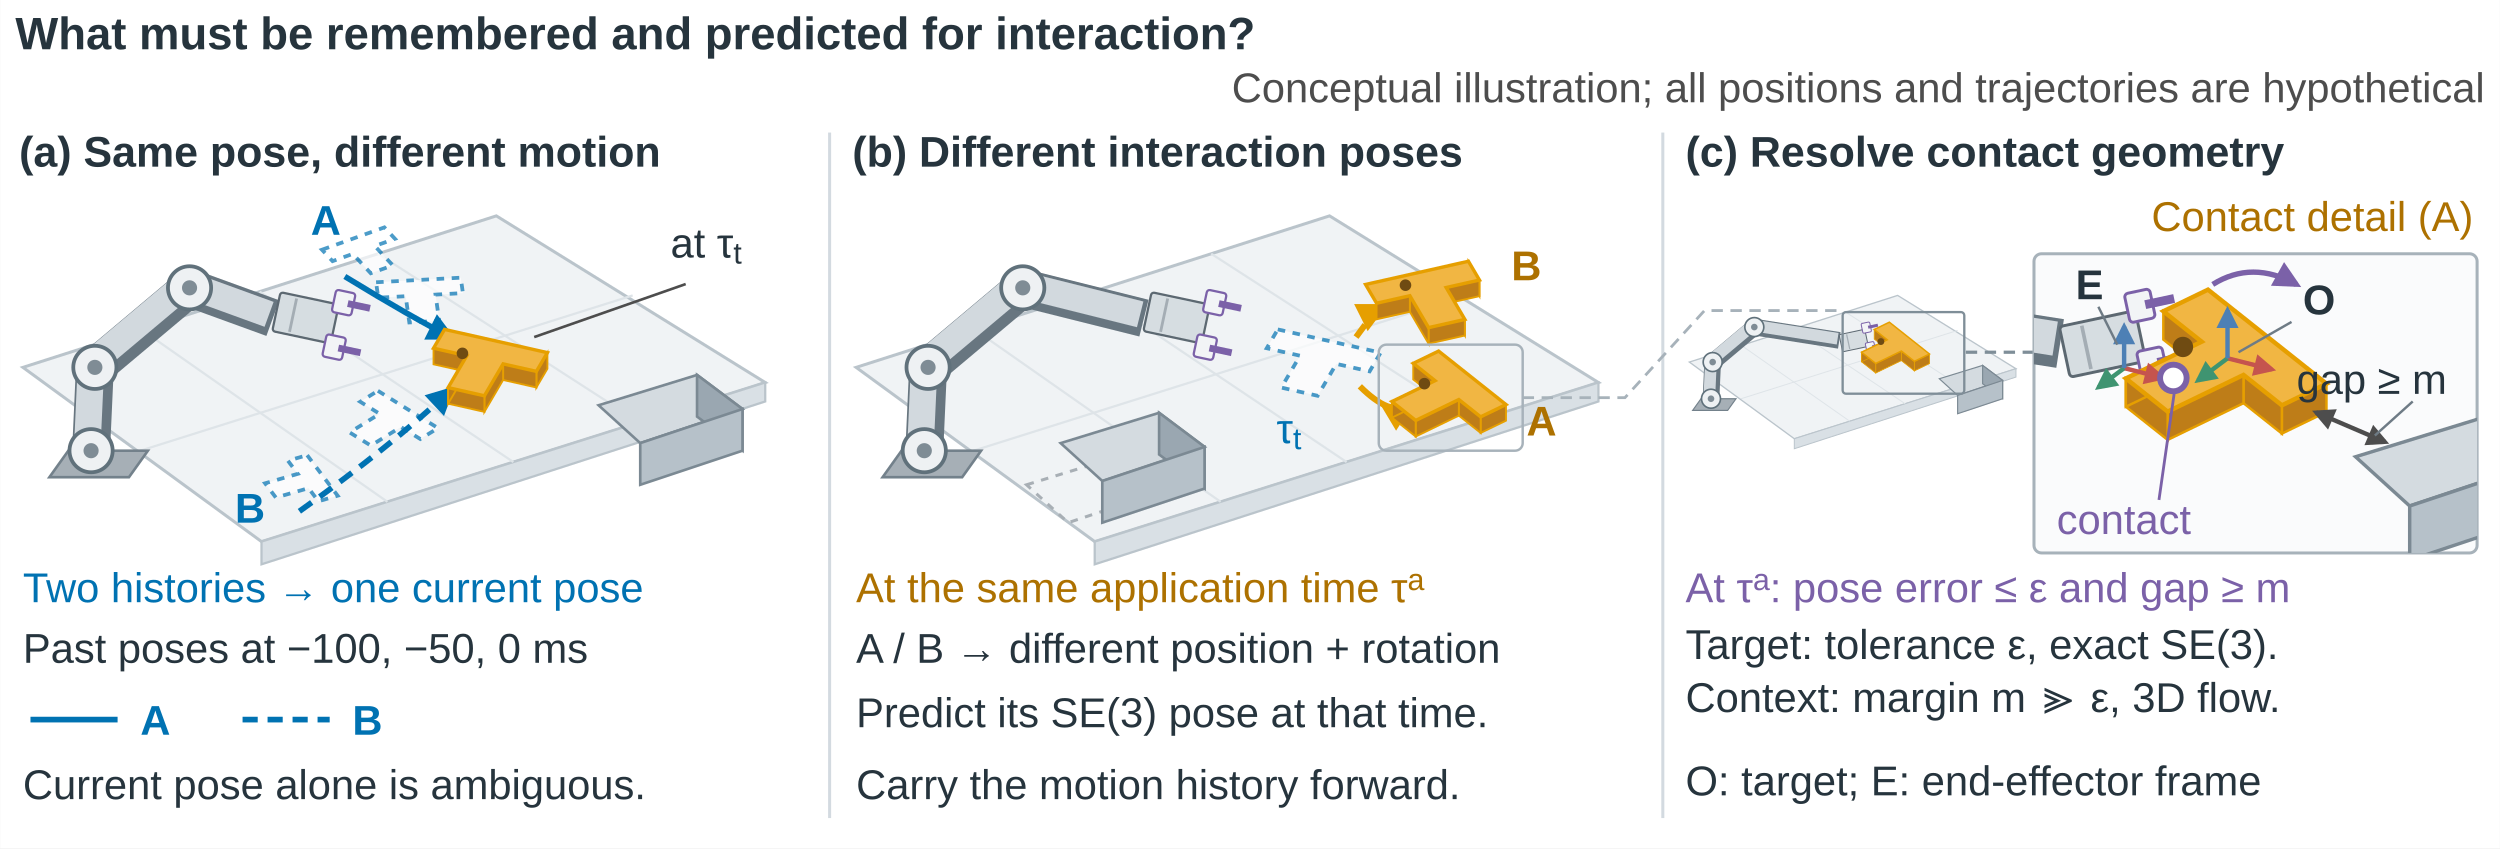
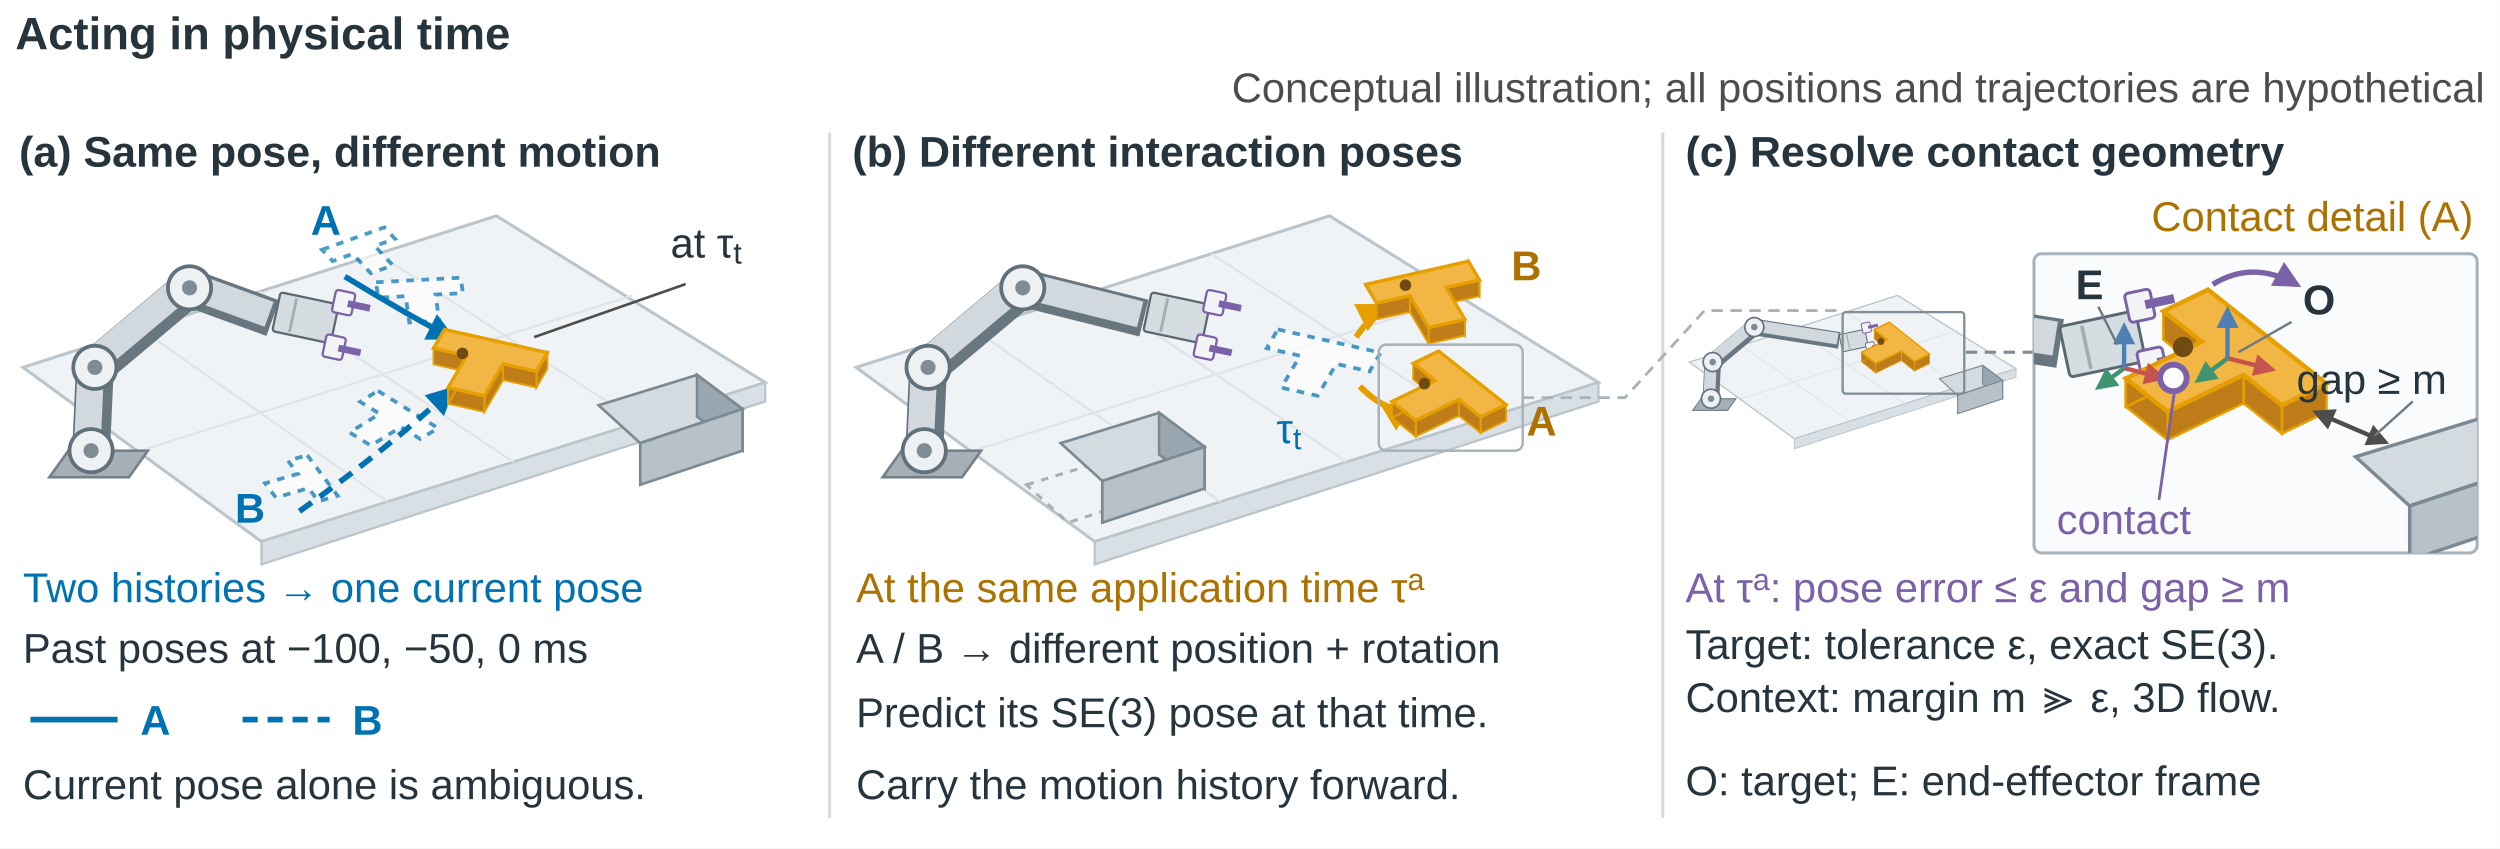
<svg xmlns="http://www.w3.org/2000/svg" width="6.875in" height="2.333in" viewBox="0 0 660 224">
  <defs>
    <marker id="arrow" viewBox="0 0 10 10" refX="8" refY="5" markerWidth="5" markerHeight="5" orient="auto-start-reverse">
      <path d="M0 0L10 5L0 10Z" fill="context-stroke" />
    </marker>
  </defs>
  <rect width="660" height="224" fill="white" />
  <g font-family="Arial, Helvetica, sans-serif" font-size="11" fill="#26343D">
-     <text x="4" y="13" font-size="12" font-weight="bold" fill="#26343D" text-anchor="start">What must be remembered and predicted for interaction?</text>
+     <text x="4" y="13" font-size="12" font-weight="bold" fill="#26343D" text-anchor="start">Acting in physical time</text>
    <text x="656" y="27" font-size="11" font-weight="normal" fill="#4D4D4D" text-anchor="end">Conceptual illustration; all positions and trajectories are hypothetical</text>
    <line x1="219" y1="35" x2="219" y2="216" stroke="#D3DAE0" stroke-width="0.8" />
    <line x1="439" y1="35" x2="439" y2="216" stroke="#D3DAE0" stroke-width="0.8" />
    <text x="5" y="44" font-size="11.333" font-weight="bold" fill="#26343D" text-anchor="start">(a) Same pose, different motion</text>
    <polygon points="6.00,97.00 131.00,57.00 202.00,101.00 69.00,143.00" fill="#F0F3F5" stroke="#BAC4CB" stroke-width="0.8" />
    <polygon points="69.00,143.00 202.00,101.00 202.00,106.00 69.00,149.00" fill="#D9E0E5" stroke="#BAC4CB" stroke-width="0.6" />
    <line x1="37.25" y1="87.0" x2="102.25" y2="132.5" stroke="#DEE4E8" stroke-width="0.6" />
    <line x1="68.5" y1="77.0" x2="135.5" y2="122.0" stroke="#DEE4E8" stroke-width="0.6" />
    <line x1="99.75" y1="67.0" x2="168.75" y2="111.5" stroke="#DEE4E8" stroke-width="0.6" />
    <line x1="37" y1="119" x2="167" y2="78" stroke="#DEE4E8" stroke-width="0.6" />
    <text x="225" y="44" font-size="11.333" font-weight="bold" fill="#26343D" text-anchor="start">(b) Different interaction poses</text>
    <polygon points="226.00,97.00 351.00,57.00 422.00,101.00 289.00,143.00" fill="#F0F3F5" stroke="#BAC4CB" stroke-width="0.8" />
    <polygon points="289.00,143.00 422.00,101.00 422.00,106.00 289.00,149.00" fill="#D9E0E5" stroke="#BAC4CB" stroke-width="0.6" />
    <line x1="257.25" y1="87.0" x2="322.25" y2="132.5" stroke="#DEE4E8" stroke-width="0.6" />
    <line x1="288.5" y1="77.0" x2="355.5" y2="122.0" stroke="#DEE4E8" stroke-width="0.6" />
    <line x1="319.75" y1="67.0" x2="388.75" y2="111.5" stroke="#DEE4E8" stroke-width="0.6" />
    <line x1="257" y1="119" x2="387" y2="78" stroke="#DEE4E8" stroke-width="0.6" />
    <text x="445" y="44" font-size="11.333" font-weight="bold" fill="#26343D" text-anchor="start">(c) Resolve contact geometry</text>
    <polygon points="13.00,126.00 34.00,126.00 39.00,119.00 18.00,119.00" fill="#A6AFB6" stroke="#73818B" stroke-width="0.7" />
    <line x1="24" y1="119" x2="25" y2="97" stroke="#687680" stroke-width="10" />
    <line x1="23" y1="118" x2="24" y2="96" stroke="#D2D9DE" stroke-width="7" />
    <line x1="25" y1="97" x2="50" y2="76" stroke="#687680" stroke-width="10" />
    <line x1="24" y1="96" x2="49" y2="75" stroke="#D2D9DE" stroke-width="7" />
    <line x1="50" y1="76" x2="72" y2="84" stroke="#687680" stroke-width="10" />
    <line x1="49" y1="75" x2="71" y2="83" stroke="#D2D9DE" stroke-width="7" />
    <circle cx="24" cy="119" r="5.7" fill="#EEF1F3" stroke="#60717B" stroke-width="1" />
    <circle cx="24" cy="119" r="2" fill="#7F8C95" stroke="none" stroke-width="0.8" />
    <circle cx="25" cy="97" r="5.7" fill="#EEF1F3" stroke="#60717B" stroke-width="1" />
    <circle cx="25" cy="97" r="2" fill="#7F8C95" stroke="none" stroke-width="0.8" />
    <circle cx="50" cy="76" r="5.7" fill="#EEF1F3" stroke="#60717B" stroke-width="1" />
    <circle cx="50" cy="76" r="2" fill="#7F8C95" stroke="none" stroke-width="0.8" />
    <g transform="translate(81,84) rotate(12) scale(0.75)">
      <rect x="-11" y="-7" width="21" height="14" rx="1" fill="#D6DDE1" stroke="#5C6871" stroke-width="0.8" />
      <rect x="8" y="-12" width="7" height="8" rx="1" fill="#F2F4F6" stroke="#7B61A8" stroke-width="0.8" />
      <rect x="8" y="4" width="7" height="8" rx="1" fill="#F2F4F6" stroke="#7B61A8" stroke-width="0.8" />
      <line x1="13" y1="-8" x2="21" y2="-8" stroke="#7B61A8" stroke-width="2.4" />
      <line x1="13" y1="8" x2="21" y2="8" stroke="#7B61A8" stroke-width="2.4" />
      <line x1="-5" y1="-6" x2="-5" y2="6" stroke="#A4ADB4" stroke-width="1" />
    </g>
    <polygon points="158.00,107.00 184.00,99.00 196.00,108.00 169.00,117.00" fill="#D4DBE0" stroke="#7B8993" stroke-width="0.7" />
    <polygon points="184.00,110.00 196.00,119.00 196.00,108.00 184.00,99.00" fill="#9AA7B1" stroke="#7B8993" stroke-width="0.7" />
    <polygon points="196.00,119.00 169.00,128.00 169.00,117.00 196.00,108.00" fill="#B6C1C9" stroke="#7B8993" stroke-width="0.7" />
    <polygon points="84.96,65.94 101.44,60.04 104.24,63.05 98.91,64.96 103.67,70.07 97.85,72.15 93.09,67.04 87.76,68.95" fill="white" stroke="#0072B2" stroke-width="1" stroke-dasharray="2 2" opacity=".7" />
    <polygon points="99.25,74.53 121.60,73.32 122.18,77.39 114.94,77.79 115.92,84.72 108.03,85.14 107.06,78.21 99.82,78.61" fill="white" stroke="#0072B2" stroke-width="1" stroke-dasharray="2 2" opacity=".7" />
    <polygon points="81.05,120.18 89.10,130.88 84.02,132.35 81.42,128.89 72.79,131.38 69.95,127.61 78.58,125.11 75.98,121.65" fill="white" stroke="#0072B2" stroke-width="1" stroke-dasharray="2 2" opacity=".7" />
    <polygon points="99.73,103.19 115.60,113.03 110.93,115.92 105.80,112.74 97.87,117.66 92.27,114.18 100.20,109.26 95.07,106.08" fill="white" stroke="#0072B2" stroke-width="1" stroke-dasharray="2 2" opacity=".7" />
    <path d="M91 73 Q109 84 119 89" fill="none" stroke="#0072B2" stroke-width="1.5" marker-end="url(#arrow)" />
    <path d="M79 135 Q103 118 119 103" fill="none" stroke="#0072B2" stroke-width="1.5" stroke-dasharray="4 2.6" marker-end="url(#arrow)" />
    <polygon points="144.49,93.11 141.58,98.06 141.58,102.31 144.49,97.36" fill="#BE7D18" stroke="#E69F00" stroke-width="0.5" />
    <polygon points="141.58,98.06 132.79,96.08 132.79,100.33 141.58,102.31" fill="#BE7D18" stroke="#E69F00" stroke-width="0.5" />
    <polygon points="132.79,96.08 127.85,104.50 127.85,108.75 132.79,100.33" fill="#BE7D18" stroke="#E69F00" stroke-width="0.5" />
    <polygon points="127.85,104.50 118.27,102.34 118.27,106.59 127.85,108.75" fill="#BE7D18" stroke="#E69F00" stroke-width="0.5" />
    <polygon points="118.27,102.34 123.21,93.92 123.21,98.17 118.27,106.59" fill="#BE7D18" stroke="#E69F00" stroke-width="0.5" />
    <polygon points="123.21,93.92 114.42,91.94 114.42,96.19 123.21,98.17" fill="#BE7D18" stroke="#E69F00" stroke-width="0.5" />
    <polygon points="117.33,86.98 144.49,93.11 141.58,98.06 132.79,96.08 127.85,104.50 118.27,102.34 123.21,93.92 114.42,91.94" fill="#F1B643" stroke="#E69F00" stroke-width="0.9" />
    <circle cx="122.05" cy="93.3" r="1.53" fill="#6F4B12" stroke="none" stroke-width="0.8" />
    <text x="82" y="62" font-size="11" font-weight="bold" fill="#0072B2" text-anchor="start">A</text>
    <text x="62" y="138" font-size="11" font-weight="bold" fill="#0072B2" text-anchor="start">B</text>
    <line x1="181" y1="75" x2="141" y2="89" stroke="#4D4D4D" stroke-width="0.7" />
    <text x="177" y="68" font-size="11" font-weight="normal" fill="#26343D" text-anchor="start">at τ<tspan baseline-shift="sub" font-size="8">t</tspan>
    </text>
    <text x="6" y="159" font-size="11" font-weight="normal" fill="#0072B2" text-anchor="start">Two histories → one current pose</text>
    <text x="6" y="175" font-size="11" font-weight="normal" fill="#26343D" text-anchor="start">Past poses at −100, −50, 0 ms</text>
    <line x1="8" y1="190" x2="31" y2="190" stroke="#0072B2" stroke-width="1.5" />
    <text x="37" y="194" font-size="11" font-weight="bold" fill="#0072B2" text-anchor="start">A</text>
    <line x1="64" y1="190" x2="87" y2="190" stroke="#0072B2" stroke-width="1.5" stroke-dasharray="4 2.6" />
    <text x="93" y="194" font-size="11" font-weight="bold" fill="#0072B2" text-anchor="start">B</text>
    <text x="6" y="211" font-size="11" font-weight="normal" fill="#26343D" text-anchor="start">Current pose alone is ambiguous.</text>
    <polygon points="233.00,126.00 254.00,126.00 259.00,119.00 238.00,119.00" fill="#A6AFB6" stroke="#73818B" stroke-width="0.7" />
    <line x1="244" y1="119" x2="245" y2="97" stroke="#687680" stroke-width="10" />
    <line x1="243" y1="118" x2="244" y2="96" stroke="#D2D9DE" stroke-width="7" />
    <line x1="245" y1="97" x2="270" y2="76" stroke="#687680" stroke-width="10" />
    <line x1="244" y1="96" x2="269" y2="75" stroke="#D2D9DE" stroke-width="7" />
    <line x1="270" y1="76" x2="302" y2="84" stroke="#687680" stroke-width="10" />
    <line x1="269" y1="75" x2="301" y2="83" stroke="#D2D9DE" stroke-width="7" />
    <circle cx="244" cy="119" r="5.7" fill="#EEF1F3" stroke="#60717B" stroke-width="1" />
    <circle cx="244" cy="119" r="2" fill="#7F8C95" stroke="none" stroke-width="0.8" />
    <circle cx="245" cy="97" r="5.7" fill="#EEF1F3" stroke="#60717B" stroke-width="1" />
    <circle cx="245" cy="97" r="2" fill="#7F8C95" stroke="none" stroke-width="0.8" />
    <circle cx="270" cy="76" r="5.7" fill="#EEF1F3" stroke="#60717B" stroke-width="1" />
    <circle cx="270" cy="76" r="2" fill="#7F8C95" stroke="none" stroke-width="0.8" />
    <g transform="translate(311,84) rotate(12) scale(0.75)">
      <rect x="-11" y="-7" width="21" height="14" rx="1" fill="#D6DDE1" stroke="#5C6871" stroke-width="0.8" />
      <rect x="8" y="-12" width="7" height="8" rx="1" fill="#F2F4F6" stroke="#7B61A8" stroke-width="0.8" />
      <rect x="8" y="4" width="7" height="8" rx="1" fill="#F2F4F6" stroke="#7B61A8" stroke-width="0.8" />
      <line x1="13" y1="-8" x2="21" y2="-8" stroke="#7B61A8" stroke-width="2.4" />
      <line x1="13" y1="8" x2="21" y2="8" stroke="#7B61A8" stroke-width="2.4" />
      <line x1="-5" y1="-6" x2="-5" y2="6" stroke="#A4ADB4" stroke-width="1" />
    </g>
    <polygon points="271.00,128.00 297.00,120.00 309.00,129.00 282.00,138.00" fill="none" stroke="#A8AFB5" stroke-width="0.8" stroke-dasharray="2 2" />
    <polygon points="280.00,117.00 306.00,109.00 318.00,118.00 291.00,127.00" fill="#D4DBE0" stroke="#7B8993" stroke-width="0.7" />
    <polygon points="306.00,120.00 318.00,129.00 318.00,118.00 306.00,109.00" fill="#9AA7B1" stroke="#7B8993" stroke-width="0.7" />
    <polygon points="318.00,129.00 291.00,138.00 291.00,127.00 318.00,118.00" fill="#B6C1C9" stroke="#7B8993" stroke-width="0.7" />
    <polygon points="337.33,86.98 364.49,93.11 361.58,98.06 352.79,96.08 347.85,104.50 338.27,102.34 343.21,93.92 334.42,91.94" fill="white" stroke="#0072B2" stroke-width="1" stroke-dasharray="2 2" opacity=".7" />
    <path d="M359 102 Q367 110 372 107" fill="none" stroke="#E69F00" stroke-width="1.6" marker-end="url(#arrow)" />
    <path d="M358 89 Q363 82 365 81" fill="none" stroke="#E69F00" stroke-width="1.6" stroke-dasharray="4 2.6" marker-end="url(#arrow)" />
    <polygon points="397.59,106.82 390.90,110.06 390.90,114.31 397.59,111.07" fill="#BE7D18" stroke="#E69F00" stroke-width="0.5" />
    <polygon points="390.90,110.06 385.14,105.49 385.14,109.74 390.90,114.31" fill="#BE7D18" stroke="#E69F00" stroke-width="0.5" />
    <polygon points="385.14,105.49 373.75,111.01 373.75,115.26 385.14,109.74" fill="#BE7D18" stroke="#E69F00" stroke-width="0.5" />
    <polygon points="373.75,111.01 367.47,106.02 367.47,110.27 373.75,115.26" fill="#BE7D18" stroke="#E69F00" stroke-width="0.5" />
    <polygon points="367.47,106.02 378.86,100.51 378.86,104.76 367.47,110.27" fill="#BE7D18" stroke="#E69F00" stroke-width="0.5" />
    <polygon points="378.86,100.51 373.10,95.94 373.10,100.19 378.86,104.76" fill="#BE7D18" stroke="#E69F00" stroke-width="0.5" />
    <polygon points="379.80,92.70 397.59,106.82 390.90,110.06 385.14,105.49 373.75,111.01 367.47,106.02 378.86,100.51 373.10,95.94" fill="#F1B643" stroke="#E69F00" stroke-width="0.9" />
    <circle cx="376.05" cy="101.3" r="1.53" fill="#6F4B12" stroke="none" stroke-width="0.8" />
    <polygon points="387.67,68.98 390.58,73.94 390.58,78.19 387.67,73.23" fill="#BE7D18" stroke="#E69F00" stroke-width="0.5" />
    <polygon points="390.58,73.94 381.79,75.92 381.79,80.17 390.58,78.19" fill="#BE7D18" stroke="#E69F00" stroke-width="0.5" />
    <polygon points="381.79,75.92 386.73,84.34 386.73,88.59 381.79,80.17" fill="#BE7D18" stroke="#E69F00" stroke-width="0.5" />
    <polygon points="386.73,84.34 377.15,86.50 377.15,90.75 386.73,88.59" fill="#BE7D18" stroke="#E69F00" stroke-width="0.5" />
    <polygon points="377.15,86.50 372.21,78.08 372.21,82.33 377.15,90.75" fill="#BE7D18" stroke="#E69F00" stroke-width="0.5" />
    <polygon points="372.21,78.08 363.42,80.06 363.42,84.31 372.21,82.33" fill="#BE7D18" stroke="#E69F00" stroke-width="0.5" />
    <polygon points="360.51,75.11 387.67,68.98 390.58,73.94 381.79,75.92 386.73,84.34 377.15,86.50 372.21,78.08 363.42,80.06" fill="#F1B643" stroke="#E69F00" stroke-width="0.9" />
    <circle cx="371.05" cy="75.3" r="1.53" fill="#6F4B12" stroke="none" stroke-width="0.8" />
    <text x="403" y="115" font-size="11" font-weight="bold" fill="#AD7100" text-anchor="start">A</text>
    <text x="399" y="74" font-size="11" font-weight="bold" fill="#AD7100" text-anchor="start">B</text>
    <text x="337" y="117" font-size="11" font-weight="normal" fill="#0072B2" text-anchor="start">τ<tspan baseline-shift="sub" font-size="8">t</tspan>
    </text>
    <text x="226" y="159" font-size="11" font-weight="normal" fill="#AD7100" text-anchor="start">At the same application time τ<tspan baseline-shift="super" font-size="8">a</tspan>
    </text>
    <text x="226" y="175" font-size="11" font-weight="normal" fill="#26343D" text-anchor="start">A / B → different position + rotation</text>
    <text x="226" y="192" font-size="11" font-weight="normal" fill="#26343D" text-anchor="start">Predict its SE(3) pose at that time.</text>
    <text x="226" y="211" font-size="11" font-weight="normal" fill="#26343D" text-anchor="start">Carry the motion history forward.</text>
    <rect x="364" y="91" width="38" height="28" rx="2" fill="none" stroke="#A7B2BA" stroke-width="0.65" />
    <path d="M402 105H429L450 82H486" fill="none" stroke="#A7B2BA" stroke-width="0.75" stroke-dasharray="3 2" />
    <g transform="translate(446,78) scale(.44) translate(-446,-57)">
      <polygon points="446.00,97.00 571.00,57.00 642.00,101.00 509.00,143.00" fill="#F0F3F5" stroke="#BAC4CB" stroke-width="0.8" />
      <polygon points="509.00,143.00 642.00,101.00 642.00,106.00 509.00,149.00" fill="#D9E0E5" stroke="#BAC4CB" stroke-width="0.6" />
      <line x1="477.25" y1="87.0" x2="542.25" y2="132.5" stroke="#DEE4E8" stroke-width="0.6" />
      <line x1="508.5" y1="77.0" x2="575.5" y2="122.0" stroke="#DEE4E8" stroke-width="0.6" />
      <line x1="539.75" y1="67.0" x2="608.75" y2="111.5" stroke="#DEE4E8" stroke-width="0.6" />
      <line x1="477" y1="119" x2="607" y2="78" stroke="#DEE4E8" stroke-width="0.6" />
      <polygon points="448.00,126.00 469.00,126.00 474.00,119.00 453.00,119.00" fill="#A6AFB6" stroke="#73818B" stroke-width="0.7" />
      <line x1="459" y1="119" x2="460" y2="97" stroke="#687680" stroke-width="10" />
      <line x1="458" y1="118" x2="459" y2="96" stroke="#D2D9DE" stroke-width="7" />
      <line x1="460" y1="97" x2="485" y2="76" stroke="#687680" stroke-width="10" />
      <line x1="459" y1="96" x2="484" y2="75" stroke="#D2D9DE" stroke-width="7" />
      <line x1="485" y1="76" x2="536" y2="84" stroke="#687680" stroke-width="10" />
      <line x1="484" y1="75" x2="535" y2="83" stroke="#D2D9DE" stroke-width="7" />
      <circle cx="459" cy="119" r="5.7" fill="#EEF1F3" stroke="#60717B" stroke-width="1" />
      <circle cx="459" cy="119" r="2" fill="#7F8C95" stroke="none" stroke-width="0.8" />
      <circle cx="460" cy="97" r="5.7" fill="#EEF1F3" stroke="#60717B" stroke-width="1" />
      <circle cx="460" cy="97" r="2" fill="#7F8C95" stroke="none" stroke-width="0.8" />
      <circle cx="485" cy="76" r="5.7" fill="#EEF1F3" stroke="#60717B" stroke-width="1" />
      <circle cx="485" cy="76" r="2" fill="#7F8C95" stroke="none" stroke-width="0.8" />
      <g transform="translate(545,84) rotate(-12) scale(0.75)">
        <rect x="-11" y="-7" width="21" height="14" rx="1" fill="#D6DDE1" stroke="#5C6871" stroke-width="0.8" />
        <rect x="8" y="-12" width="7" height="8" rx="1" fill="#F2F4F6" stroke="#7B61A8" stroke-width="0.8" />
        <rect x="8" y="4" width="7" height="8" rx="1" fill="#F2F4F6" stroke="#7B61A8" stroke-width="0.8" />
        <line x1="13" y1="-8" x2="21" y2="-8" stroke="#7B61A8" stroke-width="2.4" />
        <line x1="13" y1="8" x2="21" y2="8" stroke="#7B61A8" stroke-width="2.4" />
        <line x1="-5" y1="-6" x2="-5" y2="6" stroke="#A4ADB4" stroke-width="1" />
      </g>
      <polygon points="590.10,92.16 581.04,96.55 581.04,102.30 590.10,97.91" fill="#BE7D18" stroke="#E69F00" stroke-width="0.5" />
      <polygon points="581.04,96.55 573.25,90.37 573.25,96.12 581.04,102.30" fill="#BE7D18" stroke="#E69F00" stroke-width="0.5" />
      <polygon points="573.25,90.37 557.84,97.83 557.84,103.58 573.25,96.12" fill="#BE7D18" stroke="#E69F00" stroke-width="0.5" />
      <polygon points="557.84,97.83 549.35,91.09 549.35,96.84 557.84,103.58" fill="#BE7D18" stroke="#E69F00" stroke-width="0.5" />
      <polygon points="549.35,91.09 564.75,83.63 564.75,89.38 549.35,96.84" fill="#BE7D18" stroke="#E69F00" stroke-width="0.5" />
      <polygon points="564.75,83.63 556.96,77.45 556.96,83.20 564.75,89.38" fill="#BE7D18" stroke="#E69F00" stroke-width="0.5" />
      <polygon points="566.03,73.06 590.10,92.16 581.04,96.55 573.25,90.37 557.84,97.83 549.35,91.09 564.75,83.63 556.96,77.45" fill="#F1B643" stroke="#E69F00" stroke-width="0.9" />
      <circle cx="560.95" cy="84.7" r="2.07" fill="#6F4B12" stroke="none" stroke-width="0.8" />
      <polygon points="596.00,107.00 622.00,99.00 634.00,108.00 607.00,117.00" fill="#D4DBE0" stroke="#7B8993" stroke-width="0.7" />
      <polygon points="622.00,110.00 634.00,119.00 634.00,108.00 622.00,99.00" fill="#9AA7B1" stroke="#7B8993" stroke-width="0.7" />
      <polygon points="634.00,119.00 607.00,128.00 607.00,117.00 634.00,108.00" fill="#B6C1C9" stroke="#7B8993" stroke-width="0.7" />
      <rect x="538" y="67" width="73" height="49" rx="2" fill="none" stroke="#7F8E98" stroke-width="1.4" />
    </g>
    <path d="M519 93H537" fill="none" stroke="#7F8E98" stroke-width="0.85" stroke-dasharray="3 2" />
    <text x="653" y="61" font-size="11" font-weight="normal" fill="#AD7100" text-anchor="end">Contact detail (A)</text>
    <rect x="537" y="67" width="117" height="79" rx="2" fill="#FAFBFC" stroke="#A7B2BA" stroke-width="0.8" />
    <defs>
      <clipPath id="contact-detail">
        <rect x="537" y="67" width="117" height="79" rx="2" />
      </clipPath>
    </defs>
    <g clip-path="url(#contact-detail)">
      <g transform="translate(540,66) scale(1.3) translate(-533,-65)">
        <polygon points="448.00,126.00 469.00,126.00 474.00,119.00 453.00,119.00" fill="#A6AFB6" stroke="#73818B" stroke-width="0.7" />
        <line x1="459" y1="119" x2="460" y2="97" stroke="#687680" stroke-width="10" />
        <line x1="458" y1="118" x2="459" y2="96" stroke="#D2D9DE" stroke-width="7" />
        <line x1="460" y1="97" x2="485" y2="76" stroke="#687680" stroke-width="10" />
        <line x1="459" y1="96" x2="484" y2="75" stroke="#D2D9DE" stroke-width="7" />
        <line x1="485" y1="76" x2="536" y2="84" stroke="#687680" stroke-width="10" />
        <line x1="484" y1="75" x2="535" y2="83" stroke="#D2D9DE" stroke-width="7" />
        <circle cx="459" cy="119" r="5.7" fill="#EEF1F3" stroke="#60717B" stroke-width="1" />
        <circle cx="459" cy="119" r="2" fill="#7F8C95" stroke="none" stroke-width="0.8" />
        <circle cx="460" cy="97" r="5.7" fill="#EEF1F3" stroke="#60717B" stroke-width="1" />
        <circle cx="460" cy="97" r="2" fill="#7F8C95" stroke="none" stroke-width="0.8" />
        <circle cx="485" cy="76" r="5.7" fill="#EEF1F3" stroke="#60717B" stroke-width="1" />
        <circle cx="485" cy="76" r="2" fill="#7F8C95" stroke="none" stroke-width="0.8" />
        <g transform="translate(545,84) rotate(-12) scale(0.75)">
          <rect x="-11" y="-7" width="21" height="14" rx="1" fill="#D6DDE1" stroke="#5C6871" stroke-width="0.8" />
          <rect x="8" y="-12" width="7" height="8" rx="1" fill="#F2F4F6" stroke="#7B61A8" stroke-width="0.8" />
          <rect x="8" y="4" width="7" height="8" rx="1" fill="#F2F4F6" stroke="#7B61A8" stroke-width="0.8" />
          <line x1="13" y1="-8" x2="21" y2="-8" stroke="#7B61A8" stroke-width="2.4" />
          <line x1="13" y1="8" x2="21" y2="8" stroke="#7B61A8" stroke-width="2.4" />
          <line x1="-5" y1="-6" x2="-5" y2="6" stroke="#A4ADB4" stroke-width="1" />
        </g>
        <polygon points="590.10,92.16 581.04,96.55 581.04,102.30 590.10,97.91" fill="#BE7D18" stroke="#E69F00" stroke-width="0.5" />
        <polygon points="581.04,96.55 573.25,90.37 573.25,96.12 581.04,102.30" fill="#BE7D18" stroke="#E69F00" stroke-width="0.5" />
        <polygon points="573.25,90.37 557.84,97.83 557.84,103.58 573.25,96.12" fill="#BE7D18" stroke="#E69F00" stroke-width="0.5" />
        <polygon points="557.84,97.83 549.35,91.09 549.35,96.84 557.84,103.58" fill="#BE7D18" stroke="#E69F00" stroke-width="0.5" />
        <polygon points="549.35,91.09 564.75,83.63 564.75,89.38 549.35,96.84" fill="#BE7D18" stroke="#E69F00" stroke-width="0.5" />
        <polygon points="564.75,83.63 556.96,77.45 556.96,83.20 564.75,89.38" fill="#BE7D18" stroke="#E69F00" stroke-width="0.5" />
        <polygon points="566.03,73.06 590.10,92.16 581.04,96.55 573.25,90.37 557.84,97.83 549.35,91.09 564.75,83.63 556.96,77.45" fill="#F1B643" stroke="#E69F00" stroke-width="0.9" />
        <circle cx="560.95" cy="84.7" r="2.07" fill="#6F4B12" stroke="none" stroke-width="0.8" />
        <polygon points="596.00,107.00 622.00,99.00 634.00,108.00 607.00,117.00" fill="#D4DBE0" stroke="#7B8993" stroke-width="0.7" />
        <polygon points="622.00,110.00 634.00,119.00 634.00,108.00 622.00,99.00" fill="#9AA7B1" stroke="#7B8993" stroke-width="0.7" />
        <polygon points="634.00,119.00 607.00,128.00 607.00,117.00 634.00,108.00" fill="#B6C1C9" stroke="#7B8993" stroke-width="0.7" />
        <line x1="570" y1="87" x2="579.0" y2="89.25" stroke="#C5544E" stroke-width="0.9" marker-end="url(#arrow)" />
        <line x1="570" y1="87" x2="564.0" y2="91.5" stroke="#3F9471" stroke-width="0.9" marker-end="url(#arrow)" />
        <line x1="570" y1="87" x2="570" y2="77.25" stroke="#4D80B5" stroke-width="0.9" marker-end="url(#arrow)" />
        <line x1="549" y1="89" x2="556.8" y2="90.95" stroke="#C5544E" stroke-width="0.9" marker-end="url(#arrow)" />
        <line x1="549" y1="89" x2="543.8" y2="92.9" stroke="#3F9471" stroke-width="0.9" marker-end="url(#arrow)" />
        <line x1="549" y1="89" x2="549" y2="80.55" stroke="#4D80B5" stroke-width="0.9" marker-end="url(#arrow)" />
        <circle cx="559" cy="91" r="2.7" fill="white" stroke="#7B61A8" stroke-width="1.2" />
        <path d="M567 72Q575 67 584 72" fill="none" stroke="#7B61A8" stroke-width="1.1" marker-end="url(#arrow)" />
        <line x1="588" y1="98" x2="602" y2="104" stroke="#4D4D4D" stroke-width="0.9" marker-end="url(#arrow)" marker-start="url(#arrow)" />
      </g>
    </g>
    <text x="548" y="79" font-size="11" font-weight="bold" fill="#26343D" text-anchor="start">E</text>
    <line x1="554" y1="81" x2="559" y2="91" stroke="#6E7B85" stroke-width="0.65" />
    <text x="608" y="83" font-size="11" font-weight="bold" fill="#26343D" text-anchor="start">O</text>
    <line x1="605" y1="85" x2="591" y2="93" stroke="#6E7B85" stroke-width="0.65" />
    <text x="646" y="104" font-size="11" font-weight="normal" fill="#26343D" text-anchor="end">gap ≥ m</text>
    <line x1="637" y1="106" x2="627" y2="115" stroke="#6E7B85" stroke-width="0.65" />
    <text x="543" y="141" font-size="11" font-weight="normal" fill="#7B61A8" text-anchor="start">contact</text>
    <line x1="570" y1="132" x2="574" y2="104" stroke="#7B61A8" stroke-width="0.75" />
    <text x="445" y="159" font-size="11" font-weight="normal" fill="#7B61A8" text-anchor="start">At τ<tspan baseline-shift="super" font-size="8">a</tspan>: pose error ≤ ε and gap ≥ m</text>
    <text x="445" y="174" font-size="11" font-weight="normal" fill="#26343D" text-anchor="start">Target: tolerance ε, exact SE(3).</text>
    <text x="445" y="188" font-size="11" font-weight="normal" fill="#26343D" text-anchor="start">Context: margin m ≫ ε, 3D flow.</text>
    <text x="445" y="210" font-size="11" font-weight="normal" fill="#26343D" text-anchor="start">O: target; E: end-effector frame</text>
  </g>
</svg>
